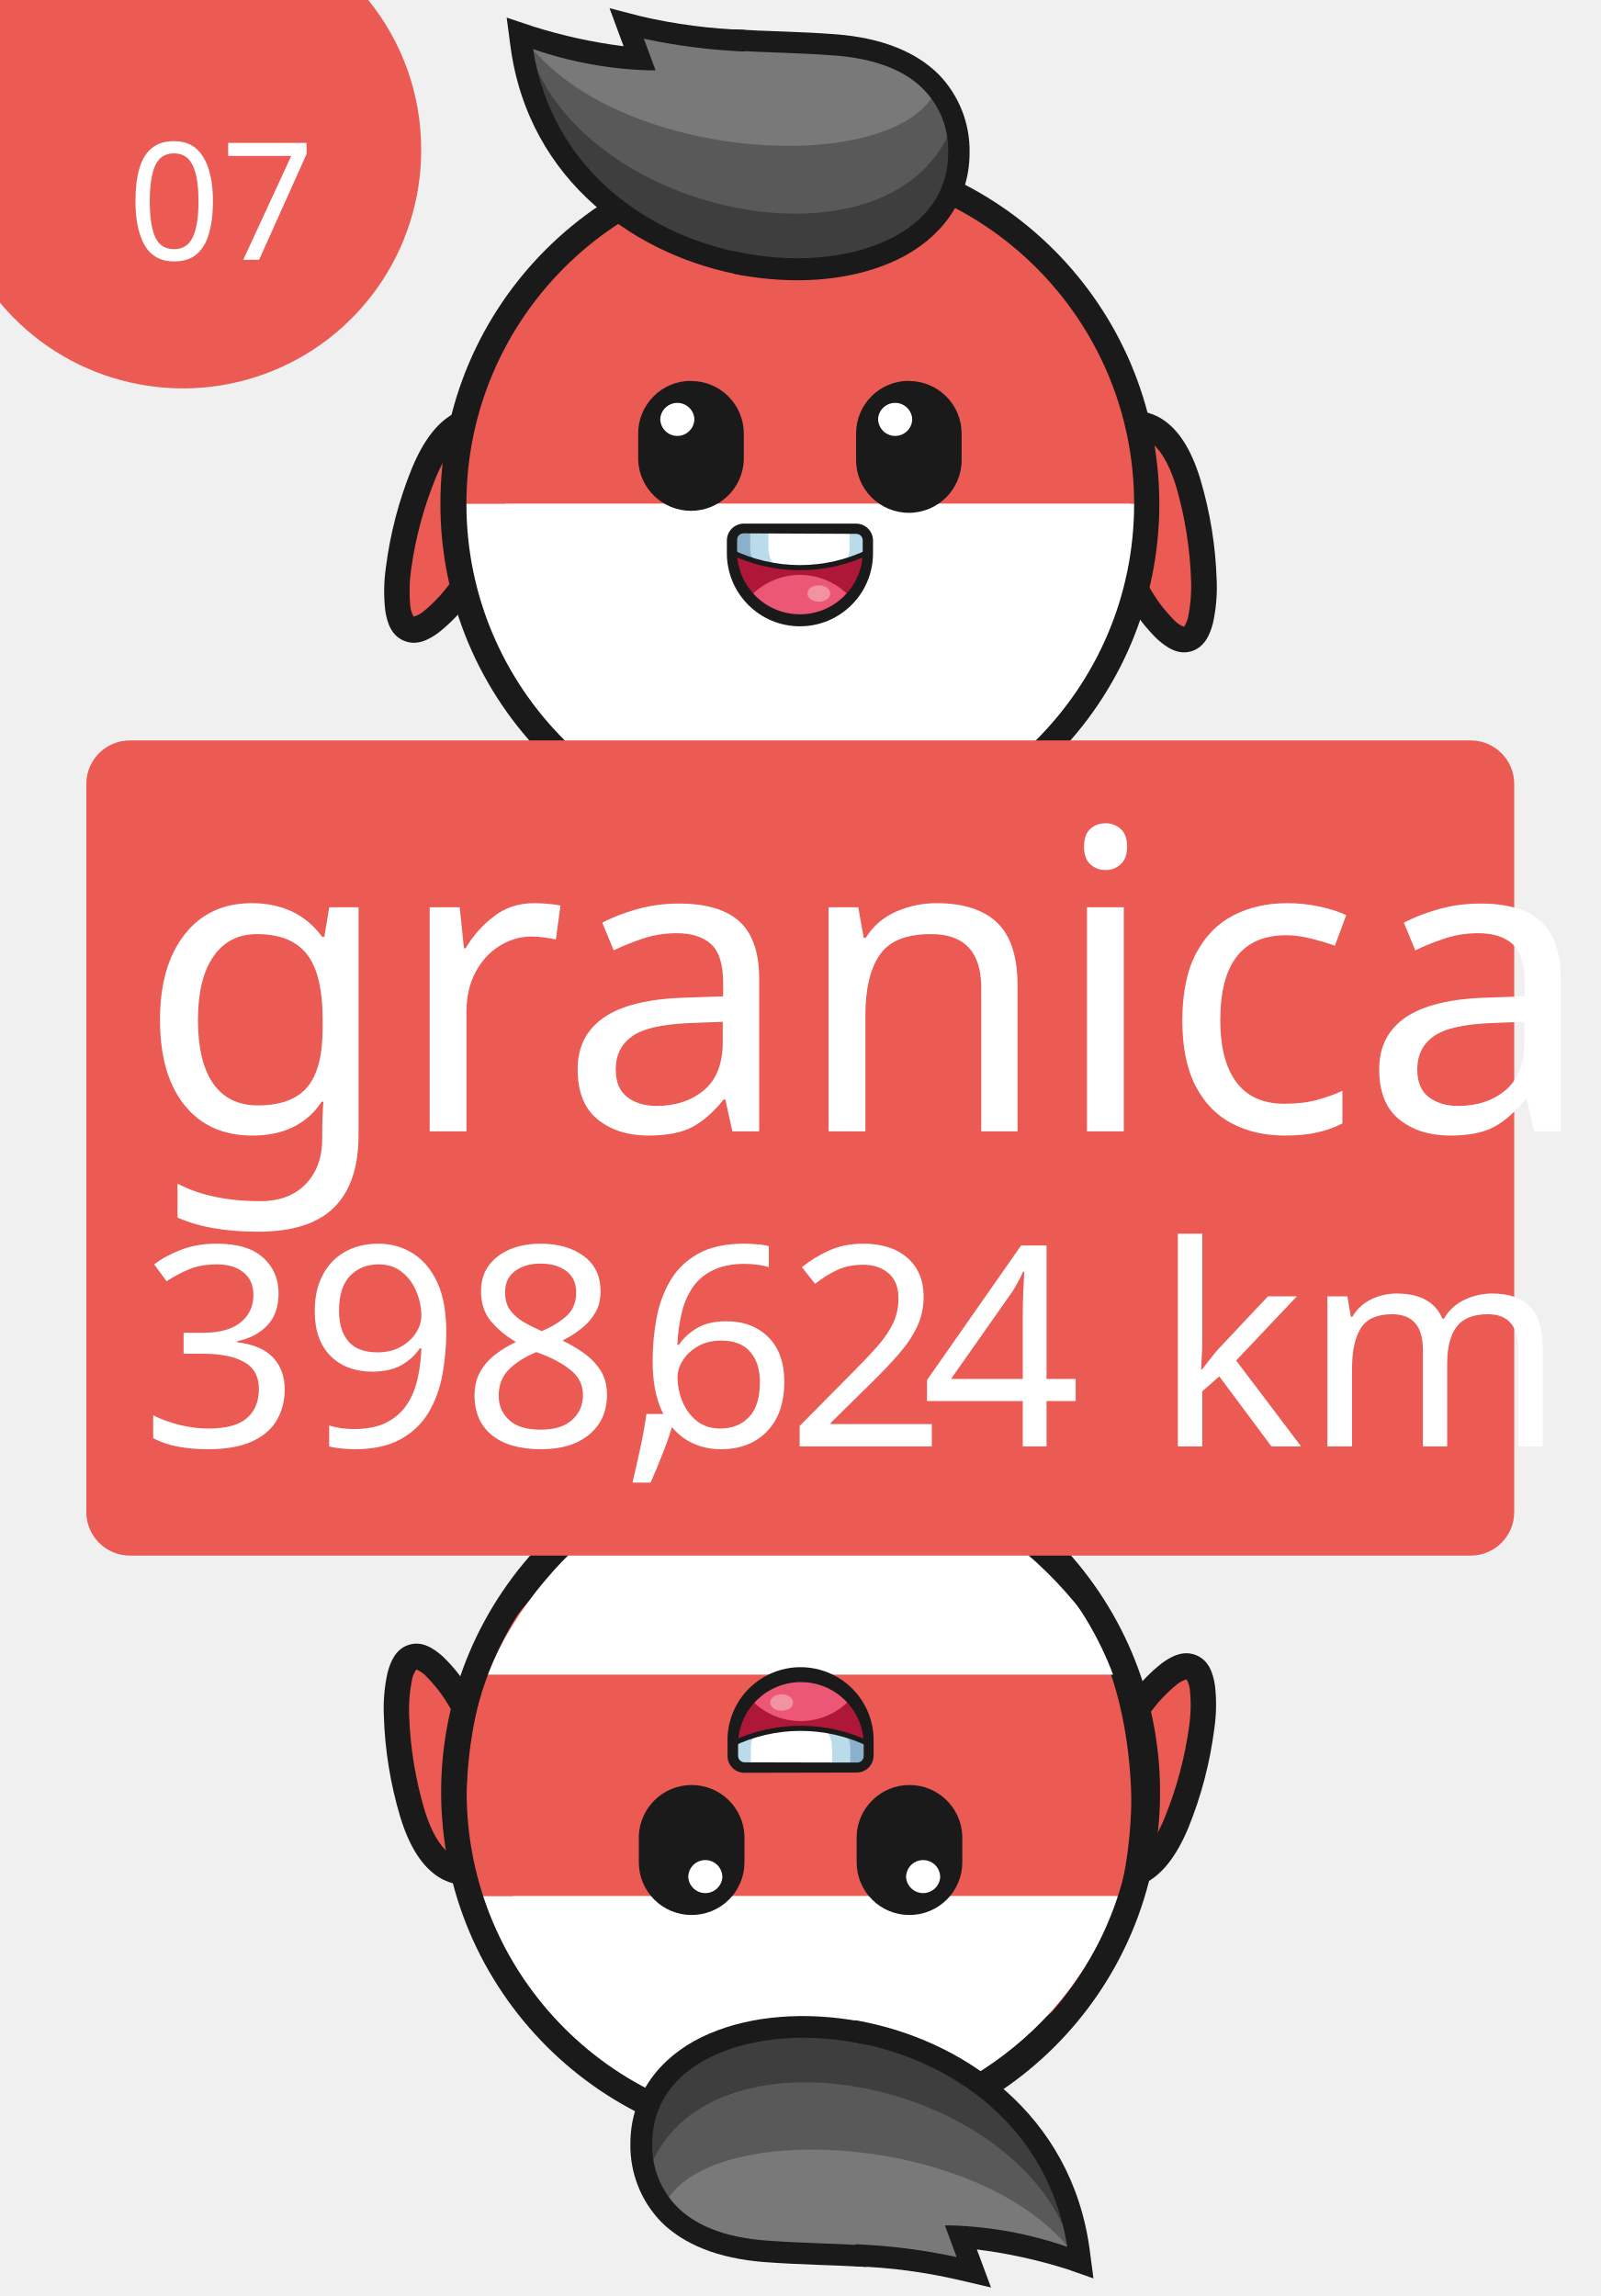
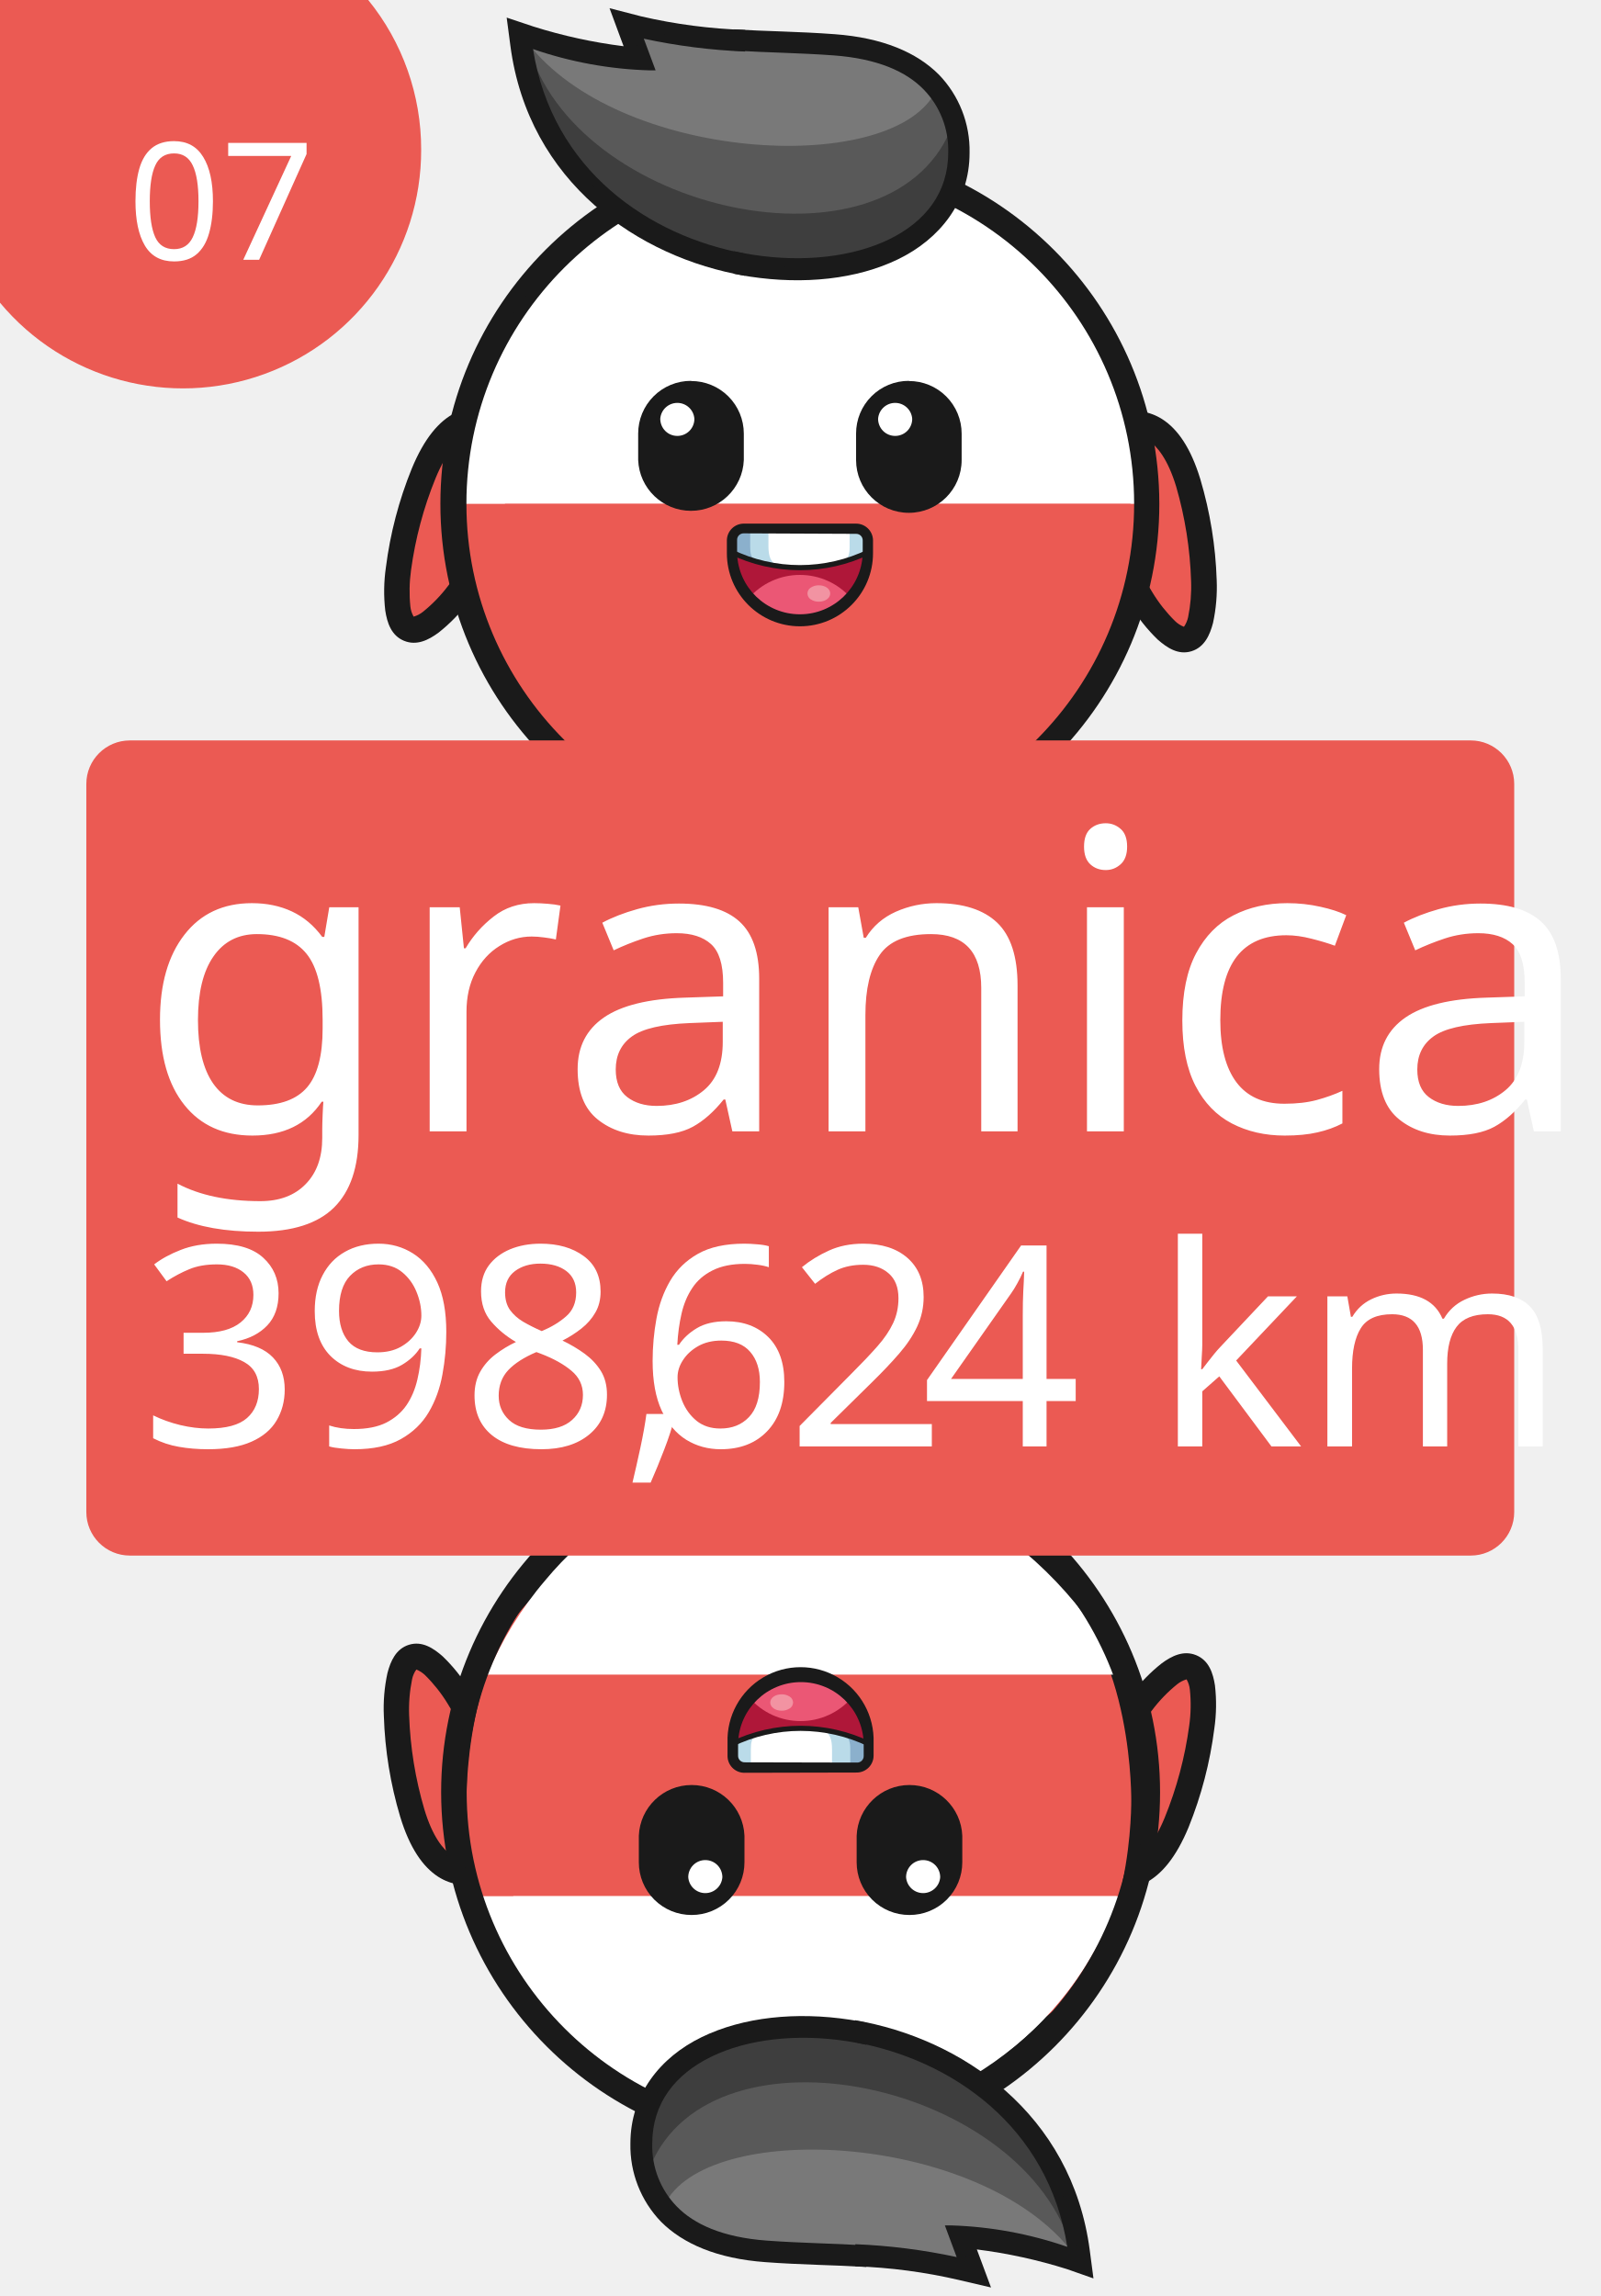
<svg xmlns="http://www.w3.org/2000/svg" id="Слой_1" data-name="Слой 1" viewBox="0 0 195.59 280.63">
  <defs>
    <style>.cls-1{fill:#eb5a53;}.cls-2{fill:#1a1a1a;}.cls-12,.cls-15,.cls-16,.cls-3{fill:#fff;}.cls-4{fill:#af1739;}.cls-5{fill:#eb5775;}.cls-6{fill:#badbe9;}.cls-7{fill:#8bb0cc;}.cls-8{fill:#f293a2;}.cls-9{fill:#595959;}.cls-10{fill:#797979;}.cls-11{fill:#3e3e3e;}.cls-12{font-size:34.22px;}.cls-12,.cls-15,.cls-16{font-family:Impact;}.cls-13{letter-spacing:-0.01em;}.cls-14{letter-spacing:-0.02em;}.cls-15{font-size:51.1px;}.cls-16{font-size:20px;}</style>
  </defs>
  <path class="cls-1" d="M89.26,181.8c0,7.53-3.31,9-5.61,9s-5.6-1.51-5.6-9,2.51-18.23,5.6-18.23,5.61,10.7,5.61,18.23Zm0,0" />
  <path class="cls-2" d="M83.65,192.4a6.33,6.33,0,0,0,4.86-2.24c1.44-1.7,2.32-4.36,2.32-8.36a48.73,48.73,0,0,0-1.7-12.36,20.33,20.33,0,0,0-1.95-4.88c-.79-1.32-1.85-2.56-3.53-2.56s-2.73,1.24-3.52,2.56a20.33,20.33,0,0,0-1.95,4.88,48.67,48.67,0,0,0-1.7,12.36c0,4,.88,6.66,2.32,8.36a6.33,6.33,0,0,0,4.85,2.24Zm0-3.13a3,3,0,0,1-2.46-1.14c-.8-.93-1.58-2.79-1.58-6.33a46.1,46.1,0,0,1,1.59-11.51,18.2,18.2,0,0,1,1.61-4.13,3.36,3.36,0,0,1,.84-1,3.06,3.06,0,0,1,.84,1,17.7,17.7,0,0,1,1.62,4.13A46.1,46.1,0,0,1,87.7,181.8c0,3.54-.78,5.4-1.57,6.33a3,3,0,0,1-2.48,1.14Zm0,0" />
  <path class="cls-1" d="M117.62,181.8c0,7.53-3.31,9-5.61,9s-5.61-1.51-5.61-9,2.51-18.23,5.61-18.23,5.61,10.7,5.61,18.23Zm0,0" />
  <path class="cls-2" d="M112,192.4a6.35,6.35,0,0,0,4.86-2.24c1.44-1.7,2.32-4.36,2.32-8.36a48.73,48.73,0,0,0-1.7-12.36,20.75,20.75,0,0,0-1.95-4.88c-.79-1.32-1.85-2.56-3.53-2.56s-2.73,1.24-3.52,2.56a20.33,20.33,0,0,0-1.95,4.88,48.67,48.67,0,0,0-1.7,12.36c0,4,.88,6.66,2.31,8.36A6.35,6.35,0,0,0,112,192.4Zm0-3.13a3,3,0,0,1-2.47-1.14c-.79-.93-1.57-2.79-1.57-6.33a46.56,46.56,0,0,1,1.58-11.51,18.64,18.64,0,0,1,1.62-4.13,3.21,3.21,0,0,1,.84-1,3.06,3.06,0,0,1,.84,1,18.16,18.16,0,0,1,1.62,4.13,46.1,46.1,0,0,1,1.59,11.51c0,3.54-.78,5.4-1.58,6.33a3,3,0,0,1-2.47,1.14Zm0,0" />
  <path class="cls-1" d="M61.06,219.19c2.19,7.2-.55,9.6-2.75,10.27s-5.8.18-8-7-2.88-18.18.08-19.08,8.47,8.62,10.65,15.83Zm0,0" />
  <path class="cls-2" d="M58.8,230.13a6.42,6.42,0,0,0,4-3.56c.88-2,1-4.84-.21-8.67a48.75,48.75,0,0,0-5.21-11.34,19.9,19.9,0,0,0-3.28-4.11c-1.13-1-2.51-1.91-4.11-1.42s-2.26,2-2.64,3.46a20.18,20.18,0,0,0-.44,5.24,48.22,48.22,0,0,0,2,12.33c1.16,3.82,2.77,6.11,4.63,7.32a6.38,6.38,0,0,0,5.31.75Zm-.91-3a3,3,0,0,1-2.7-.38c-1-.66-2.31-2.21-3.33-5.6A46.15,46.15,0,0,1,50,209.67a18.57,18.57,0,0,1,.36-4.42,3.06,3.06,0,0,1,.52-1.19,3.29,3.29,0,0,1,1.09.71,18.09,18.09,0,0,1,2.74,3.47,46.22,46.22,0,0,1,4.86,10.57c1,3.38.81,5.39.32,6.51a3,3,0,0,1-2,1.81Zm0,0" />
  <path class="cls-1" d="M143.8,222.75c-2.88,7-6.52,7.08-8.64,6.2s-4.61-3.54-1.73-10.49,9.3-15.89,12.17-14.7,1.08,12-1.8,19Zm0,0" />
  <path class="cls-2" d="M134.56,230.4a6.36,6.36,0,0,0,5.35-.22c2-1,3.81-3.14,5.34-6.83a48.59,48.59,0,0,0,3.15-12.07,20.36,20.36,0,0,0,.08-5.26c-.23-1.52-.74-3.07-2.29-3.71s-3,.09-4.23,1a20.34,20.34,0,0,0-3.67,3.77,48.62,48.62,0,0,0-6.3,10.77c-1.53,3.69-1.74,6.48-1.06,8.6a6.38,6.38,0,0,0,3.63,3.94Zm1.2-2.9a3,3,0,0,1-1.85-2c-.37-1.17-.38-3.19,1-6.45a46.72,46.72,0,0,1,5.87-10,17.9,17.9,0,0,1,3.08-3.19,3.32,3.32,0,0,1,1.15-.6,3.15,3.15,0,0,1,.4,1.25,18,18,0,0,1-.08,4.42,46.2,46.2,0,0,1-3,11.25c-1.35,3.27-2.78,4.69-3.87,5.25a3,3,0,0,1-2.72.1Zm0,0" />
  <path class="cls-2" d="M97.83,263a43.93,43.93,0,1,0-43.92-43.93A44,44,0,0,0,97.83,263Zm0-5a38.92,38.92,0,1,1,38.92-38.92A38.87,38.87,0,0,1,97.83,258Zm0,0" />
  <path class="cls-1" d="M57,220c0-1.72.2-21.74,11.9-27.38,8.3-4,12.93,3.82,29.72,3.58,15.79-.22,19.92-7.25,27.73-3.58,11.69,5.5,11.9,25.7,11.9,27.38,0,2.36-.27,21.1-11.9,27.38-6.86,3.7-10.42-.86-27.38-1-18.54-.2-22.6,5.17-30.07,1C57.31,241,57,222.4,57,220Zm0,0" />
  <path class="cls-3" d="M97.39,259.71a41.85,41.85,0,0,0,39.42-27.95H58a41.85,41.85,0,0,0,39.43,27.95Zm0,0" />
  <path class="cls-3" d="M99.57,258.76a38.73,38.73,0,0,0,36.89-27H62.72a38.73,38.73,0,0,0,36.85,27Zm0,0" />
  <path class="cls-3" d="M137.15,204.68a48.89,48.89,0,0,0-19.08-20,42.39,42.39,0,0,0-20.71-5.93,39.11,39.11,0,0,0-11.62,1.61,40.29,40.29,0,0,0-19.1,12.79,43.74,43.74,0,0,0-7.1,11.53Zm0,0" />
  <path class="cls-3" d="M135.06,204.61m0,0a40.17,40.17,0,0,0-73.08,0Z" />
  <path class="cls-2" d="M97.83,261.1a42,42,0,1,0-42-42.05,42.05,42.05,0,0,0,42,42.05Zm0-1.25a40.8,40.8,0,1,1,40.8-40.8,40.79,40.79,0,0,1-40.8,40.8Zm0,0" />
  <path class="cls-2" d="M84.52,234.06a6.43,6.43,0,0,1-6.45-6.45v-3.23a6.46,6.46,0,0,1,12.91,0v3.23a6.44,6.44,0,0,1-6.46,6.45Zm0,0" />
  <path class="cls-3" d="M88.28,229.44a2.09,2.09,0,0,1-4.17,0,2.08,2.08,0,0,1,2.09-2.09,2.08,2.08,0,0,1,1.47.61,2.11,2.11,0,0,1,.61,1.48Zm0,0" />
  <path class="cls-2" d="M111.14,234.06a6.43,6.43,0,0,1-6.45-6.45v-3.23a6.46,6.46,0,0,1,12.91,0v3.23a6.44,6.44,0,0,1-6.46,6.45Zm0,0" />
  <path class="cls-3" d="M114.9,229.44a2.09,2.09,0,0,1-4.17,0,2.08,2.08,0,0,1,2.09-2.09,2.08,2.08,0,0,1,1.47.61,2.11,2.11,0,0,1,.61,1.48Zm0,0" />
  <path class="cls-4" d="M104.7,216a1.43,1.43,0,0,0,1.44-1.43V213a8.31,8.31,0,0,0-16.61,0v1.62A1.43,1.43,0,0,0,91,216ZM91,216" />
  <path class="cls-5" d="M97.83,210.36a8.26,8.26,0,0,0,6.26-2.85,8.31,8.31,0,0,0-12.51,0,8.26,8.26,0,0,0,6.25,2.85Zm0,0" />
  <path class="cls-3" d="M104.7,216a1.43,1.43,0,0,0,1.44-1.43v-1.45a19.15,19.15,0,0,0-16.61,0v1.44A1.43,1.43,0,0,0,91,216ZM91,216" />
  <path class="cls-6" d="M91.76,216V213.8c0-.83.11-1.36.67-1.74a19.15,19.15,0,0,0-2.9,1.09v1.44A1.43,1.43,0,0,0,91,216Zm-.8,0" />
  <path class="cls-6" d="M104.7,216a1.43,1.43,0,0,0,1.44-1.43v-1.45a19.67,19.67,0,0,0-5.71-1.69c1,.26,1.25,1.23,1.25,2.35V216Zm-3,0" />
  <path class="cls-7" d="M103.91,216V213.8c0-.83-.11-1.36-.68-1.74a18.87,18.87,0,0,1,2.91,1.09v1.44A1.43,1.43,0,0,1,104.7,216Zm.79,0" />
  <path class="cls-2" d="M104.7,216.65a2.07,2.07,0,0,0,2.06-2.06V213a8.93,8.93,0,1,0-17.85,0v1.62a2.06,2.06,0,0,0,2,2.06ZM91,215.4a.79.79,0,0,1-.8-.81V213a7.68,7.68,0,0,1,15.35,0v1.62a.79.79,0,0,1-.81.81Zm0,0" />
  <path class="cls-2" d="M89.49,213.49a19,19,0,0,1,16.69,0l.27-.57a19.67,19.67,0,0,0-17.23,0l.27.57Zm0,0" />
  <path class="cls-8" d="M96.92,208.12a.86.86,0,0,1-.41.69,1.74,1.74,0,0,1-1,.28c-.76,0-1.38-.43-1.38-1s.62-1,1.38-1a1.74,1.74,0,0,1,1,.28.87.87,0,0,1,.41.69Zm0,0" />
  <path class="cls-2" d="M105.87,277.05v-4.2c-4-.27-7.93-.32-12-.62-5.15-.38-8.21-1.87-10-3.7A9,9,0,0,1,81.29,262c0-4.33,2.31-7.23,6.33-9.19s9.75-2.66,15.62-1.76c.88.14,1.75.31,2.63.51v-4.34c-.66-.14-1.33-.26-2-.36-6.58-1-13.06-.33-18.12,2.13s-8.71,7-8.71,13a13.38,13.38,0,0,0,3.74,9.56c2.7,2.71,6.88,4.51,12.73,4.94,4.42.33,8.36.35,12.35.59Zm0,0" />
  <path class="cls-2" d="M121.11,279.59l-1.39-3.74-.34-.91a62.71,62.71,0,0,1,11,2.4l3.25,1.14-.45-3.42c-2.2-16.76-15.71-25.92-28.69-28.14v4.32c10.39,2,20.65,8.78,23.74,21.05a43.21,43.21,0,0,0-12.05-1.86l-3,0,1.25,3.38a82.39,82.39,0,0,0-9.91-1.07V277a65.76,65.76,0,0,1,12.7,1.68Zm0,0" />
  <path class="cls-9" d="M117.73,276.59l-1.5-4c6.86,0,14.89,2.78,14.89,2.78-4.22-32-51.95-34-51.95-13.38,0,5.8,3.51,11.58,14.5,12.39,8.27.6,15.16.09,24.06,2.24Zm0,0" />
  <path class="cls-10" d="M117.73,276.59l-1.5-4c6.86,0,14.89,2.78,14.89,2.78C120,260.83,87.24,259,81.44,269.05c2.14,2.76,6,4.84,12.23,5.3,8.27.6,15.16.09,24.06,2.24Zm0,0" />
  <path class="cls-11" d="M131.12,275.34c-4.22-32-51.95-34-51.95-13.38a12.69,12.69,0,0,0,.3,2.82c7.63-18.43,46.06-10.31,51.65,10.56Zm0,0" />
  <path class="cls-2" d="M105.87,275.45v-1c-4-.25-7.93-.28-12.16-.59-5.41-.4-8.89-2-11-4.17a10.6,10.6,0,0,1-3-7.69c0-4.94,2.81-8.47,7.22-10.62s10.42-2.84,16.56-1.9c.8.12,1.59.27,2.39.45V248.8c-.74-.16-1.49-.29-2.23-.41-6.32-1-12.51-.28-17.18,2s-7.82,6.23-7.82,11.58a11.71,11.71,0,0,0,3.28,8.44c2.36,2.38,6.13,4.06,11.71,4.47,4.32.32,8.23.34,12.24.58Zm0,0" />
  <path class="cls-2" d="M118.57,277.34l-.34-.93L117,273.15a55,55,0,0,1,13.92,2.69l.82.28-.12-.85c-2.09-15.89-14.75-24.53-27.11-26.73v1.08c11.73,2.15,23.58,10.19,25.92,25A47.89,47.89,0,0,0,116.23,272h-.76l1.44,3.87a72.67,72.67,0,0,0-12.38-1.57v1a68.12,68.12,0,0,1,13.07,1.74Zm0,0" />
  <path class="cls-1" d="M106.33,98.83c0-7.53,3.31-9,5.61-9s5.6,1.51,5.6,9-2.51,18.23-5.6,18.23-5.61-10.7-5.61-18.23Zm0,0" />
  <path class="cls-2" d="M111.94,88.23a6.35,6.35,0,0,0-4.86,2.24c-1.44,1.7-2.32,4.36-2.32,8.36a48.73,48.73,0,0,0,1.7,12.36,20.33,20.33,0,0,0,2,4.88c.79,1.32,1.85,2.56,3.53,2.56s2.73-1.24,3.52-2.56a20.33,20.33,0,0,0,2-4.88,48.67,48.67,0,0,0,1.7-12.36c0-4-.88-6.66-2.32-8.36a6.33,6.33,0,0,0-4.85-2.24Zm0,3.13a3,3,0,0,1,2.47,1.14c.79.93,1.57,2.79,1.57,6.33a46.1,46.1,0,0,1-1.59,11.51,18.2,18.2,0,0,1-1.61,4.13,3.36,3.36,0,0,1-.84,1,3.06,3.06,0,0,1-.84-1,17.7,17.7,0,0,1-1.62-4.13,46.1,46.1,0,0,1-1.59-11.51c0-3.54.78-5.4,1.58-6.33a3,3,0,0,1,2.47-1.14Zm0,0" />
  <path class="cls-1" d="M78,98.83c0-7.53,3.31-9,5.61-9s5.61,1.51,5.61,9-2.51,18.23-5.61,18.23S78,106.36,78,98.83Zm0,0" />
  <path class="cls-2" d="M83.58,88.23a6.35,6.35,0,0,0-4.86,2.24c-1.44,1.7-2.32,4.36-2.32,8.36a48.73,48.73,0,0,0,1.7,12.36,20.75,20.75,0,0,0,2,4.88c.79,1.32,1.85,2.56,3.53,2.56s2.73-1.24,3.52-2.56a20.33,20.33,0,0,0,2-4.88,48.67,48.67,0,0,0,1.7-12.36c0-4-.87-6.66-2.31-8.36a6.35,6.35,0,0,0-4.86-2.24Zm0,3.13a3,3,0,0,1,2.47,1.14c.79.93,1.57,2.79,1.57,6.33A46.09,46.09,0,0,1,86,110.34a18.64,18.64,0,0,1-1.62,4.13,3.21,3.21,0,0,1-.84,1,3.06,3.06,0,0,1-.84-1,18.16,18.16,0,0,1-1.62-4.13,46.1,46.1,0,0,1-1.59-11.51c0-3.54.79-5.4,1.58-6.33a3,3,0,0,1,2.47-1.14Zm0,0" />
  <path class="cls-1" d="M134.53,61.44c-2.18-7.2.55-9.6,2.75-10.27s5.8-.18,8,7,2.88,18.18-.08,19.08-8.47-8.62-10.65-15.83Zm0,0" />
  <path class="cls-2" d="M136.79,50.5a6.42,6.42,0,0,0-4,3.56c-.88,2-.95,4.84.21,8.67a48.75,48.75,0,0,0,5.21,11.34,20.24,20.24,0,0,0,3.28,4.11c1.14,1,2.51,1.91,4.11,1.42s2.26-2,2.64-3.46a20.6,20.6,0,0,0,.45-5.24,48.67,48.67,0,0,0-2-12.33c-1.16-3.82-2.76-6.11-4.63-7.32a6.38,6.38,0,0,0-5.31-.75Zm.91,3a3,3,0,0,1,2.7.38c1,.66,2.31,2.21,3.34,5.6A46.61,46.61,0,0,1,145.56,71a18.57,18.57,0,0,1-.36,4.42,3.32,3.32,0,0,1-.51,1.19,3.17,3.17,0,0,1-1.1-.71,18.09,18.09,0,0,1-2.74-3.47A46.65,46.65,0,0,1,136,61.82c-1-3.38-.81-5.39-.32-6.51a3,3,0,0,1,2-1.81Zm0,0" />
  <path class="cls-1" d="M51.79,57.88c2.88-7,6.52-7.08,8.64-6.2S65,55.22,62.16,62.17,52.86,78.06,50,76.87s-1.09-12,1.79-19Zm0,0" />
  <path class="cls-2" d="M61,50.23a6.36,6.36,0,0,0-5.35.22c-2,1-3.81,3.14-5.33,6.83a48.18,48.18,0,0,0-3.16,12.07,20.36,20.36,0,0,0-.08,5.26c.23,1.52.74,3.07,2.29,3.71s3-.09,4.23-1a20.34,20.34,0,0,0,3.67-3.77,48.62,48.62,0,0,0,6.3-10.77c1.53-3.69,1.74-6.48,1.06-8.6A6.36,6.36,0,0,0,61,50.23Zm-1.2,2.9a3,3,0,0,1,1.85,2c.37,1.17.38,3.19-1,6.45a46.31,46.31,0,0,1-5.87,10,17.9,17.9,0,0,1-3.08,3.19,3.32,3.32,0,0,1-1.15.6,3.15,3.15,0,0,1-.4-1.25,18.56,18.56,0,0,1,.08-4.42,46.2,46.2,0,0,1,3-11.25c1.35-3.27,2.78-4.69,3.87-5.25a3,3,0,0,1,2.72-.1Zm0,0" />
  <path class="cls-2" d="M97.76,17.65a43.93,43.93,0,1,0,43.92,43.93A44,44,0,0,0,97.76,17.65Zm0,5A38.92,38.92,0,1,1,58.84,61.58,38.87,38.87,0,0,1,97.76,22.66Zm0,0" />
-   <path class="cls-1" d="M56.33,61.58A41.43,41.43,0,1,1,68.47,90.87,41.4,41.4,0,0,1,56.33,61.58Zm0,0" />
-   <path class="cls-1" d="M61.6,59.42A38.31,38.31,0,1,1,72.82,86.51,38.35,38.35,0,0,1,61.6,59.42Zm0,0" />
-   <path class="cls-3" d="M56.33,61.58a41.43,41.43,0,1,0,82.85,0Zm82.85,0" />
-   <path class="cls-3" d="M61.71,61.58a38.29,38.29,0,0,0,76.45,0Zm76.45,0" />
+   <path class="cls-3" d="M56.33,61.58A41.43,41.43,0,1,1,68.47,90.87,41.4,41.4,0,0,1,56.33,61.58Zm0,0" />
+   <path class="cls-3" d="M61.6,59.42A38.31,38.31,0,1,1,72.82,86.51,38.35,38.35,0,0,1,61.6,59.42Zm0,0" />
+   <path class="cls-1" d="M56.33,61.58a41.43,41.43,0,1,0,82.85,0Zm82.85,0" />
+   <path class="cls-1" d="M61.71,61.58a38.29,38.29,0,0,0,76.45,0Zm76.45,0" />
  <path class="cls-2" d="M97.76,19.53a42,42,0,1,0,42,42.05,42.05,42.05,0,0,0-42-42Zm0,1.25A40.8,40.8,0,1,1,57,61.58a40.79,40.79,0,0,1,40.8-40.8Zm0,0" />
  <path class="cls-2" d="M111.07,46.57A6.43,6.43,0,0,1,117.52,53v3.23a6.45,6.45,0,0,1-12.9,0V53a6.43,6.43,0,0,1,6.45-6.45Zm0,0" />
  <path class="cls-3" d="M107.31,51.19a2.09,2.09,0,0,1,4.17,0,2.08,2.08,0,0,1-2.09,2.09,2.08,2.08,0,0,1-1.47-.61,2.11,2.11,0,0,1-.61-1.48Zm0,0" />
  <path class="cls-2" d="M84.45,46.57A6.43,6.43,0,0,1,90.9,53v3.23a6.46,6.46,0,0,1-12.91,0V53a6.44,6.44,0,0,1,6.46-6.45Zm0,0" />
  <path class="cls-3" d="M80.69,51.19a2.09,2.09,0,0,1,4.17,0,2.08,2.08,0,0,1-2.09,2.09,2.08,2.08,0,0,1-1.47-.61,2.11,2.11,0,0,1-.61-1.48Zm0,0" />
  <path class="cls-4" d="M90.89,64.61A1.42,1.42,0,0,0,89.46,66v1.62a8.3,8.3,0,1,0,16.6,0V66a1.43,1.43,0,0,0-1.43-1.43Zm13.74,0" />
  <path class="cls-5" d="M97.76,70.27a8.26,8.26,0,0,0-6.26,2.85,8.31,8.31,0,0,0,12.51,0,8.26,8.26,0,0,0-6.25-2.85Zm0,0" />
  <path class="cls-3" d="M90.89,64.61A1.42,1.42,0,0,0,89.46,66v1.45a19.12,19.12,0,0,0,16.6,0V66a1.43,1.43,0,0,0-1.43-1.43Zm13.74,0" />
  <path class="cls-6" d="M103.83,64.61v2.22c0,.83-.11,1.36-.67,1.74a19.15,19.15,0,0,0,2.9-1.09V66a1.43,1.43,0,0,0-1.43-1.43Zm.8,0" />
  <path class="cls-6" d="M90.89,64.61A1.42,1.42,0,0,0,89.46,66v1.45a19.52,19.52,0,0,0,5.7,1.69c-1-.26-1.25-1.23-1.25-2.35V64.61Zm3,0" />
  <path class="cls-7" d="M91.68,64.61v2.22c0,.83.11,1.36.68,1.74a18.38,18.38,0,0,1-2.9-1.09V66a1.42,1.42,0,0,1,1.43-1.43Zm-.79,0" />
  <path class="cls-2" d="M90.89,64A2.07,2.07,0,0,0,88.83,66v1.62a8.93,8.93,0,1,0,17.86,0V66A2.07,2.07,0,0,0,104.63,64Zm13.74,1.25a.79.79,0,0,1,.8.81v1.62a7.68,7.68,0,0,1-15.35,0V66a.79.79,0,0,1,.81-.81Zm0,0" />
  <path class="cls-2" d="M106.1,67.14a19,19,0,0,1-16.68,0l-.28.57a19.67,19.67,0,0,0,17.23,0l-.27-.57Zm0,0" />
  <path class="cls-8" d="M98.68,72.51a.85.85,0,0,1,.4-.69,1.74,1.74,0,0,1,1-.28c.76,0,1.38.43,1.38,1s-.62,1-1.38,1a1.74,1.74,0,0,1-1-.28.86.86,0,0,1-.4-.69Zm0,0" />
  <path class="cls-2" d="M136.76,81.1l-.62-.08,1.1-8.35.62.09Zm1.1-8.34" />
  <path class="cls-2" d="M89.72,3.58v4.2c4,.27,7.93.32,12,.62,5.15.38,8.21,1.87,10,3.7a9,9,0,0,1,2.51,6.57c0,4.33-2.31,7.23-6.33,9.19s-9.74,2.66-15.62,1.76c-.88-.14-1.75-.31-2.63-.51v4.34c.67.14,1.33.26,2,.36,6.58,1,13.06.33,18.12-2.13s8.72-7,8.72-13a13.37,13.37,0,0,0-3.75-9.56c-2.7-2.71-6.88-4.51-12.73-4.94-4.42-.33-8.36-.35-12.35-.59Zm0,0" />
  <path class="cls-2" d="M74.49,1l1.38,3.74.34.91a62.48,62.48,0,0,1-11-2.4L61.92,2.15l.45,3.42c2.2,16.76,15.71,25.92,28.69,28.14V29.39c-10.39-2-20.64-8.78-23.73-21a43.07,43.07,0,0,0,12,1.86l3,0L81.15,6.8a82.39,82.39,0,0,0,9.91,1.07V3.66A65.76,65.76,0,0,1,78.36,2Zm0,0" />
  <path class="cls-9" d="M77.86,4l1.5,4c-6.86,0-14.89-2.78-14.89-2.78,4.22,32,52,34,52,13.38,0-5.8-3.51-11.58-14.5-12.39C93.65,5.68,86.76,6.19,77.86,4Zm0,0" />
  <path class="cls-10" d="M77.86,4l1.5,4c-6.86,0-14.89-2.78-14.89-2.78,11.14,14.51,43.88,16.34,49.68,6.29-2.14-2.76-6-4.84-12.23-5.3C93.65,5.68,86.76,6.19,77.86,4Zm0,0" />
  <path class="cls-11" d="M64.47,5.29c4.22,32,52,34,52,13.38a12.69,12.69,0,0,0-.3-2.82C108.49,34.28,70.06,26.16,64.47,5.29Zm0,0" />
  <path class="cls-2" d="M89.72,5.18v1c4,.25,7.93.28,12.16.59,5.41.4,8.89,2,11,4.17a10.6,10.6,0,0,1,3,7.69c0,4.94-2.81,8.47-7.22,10.62s-10.42,2.84-16.56,1.9c-.8-.12-1.59-.27-2.39-.45v1.09c.75.16,1.49.29,2.23.41,6.32,1,12.51.28,17.18-2S117,24,117,18.67a11.71,11.71,0,0,0-3.28-8.44c-2.36-2.38-6.13-4.06-11.71-4.47-4.32-.32-8.23-.34-12.24-.58Zm0,0" />
  <path class="cls-2" d="M77,3.29l.34.93,1.21,3.26A55,55,0,0,1,64.65,4.79l-.82-.28.12.85C66,21.25,78.7,29.89,91.06,32.09V31C79.33,28.86,67.48,20.82,65.14,6A47.89,47.89,0,0,0,79.36,8.6h.76L78.68,4.73A72.67,72.67,0,0,0,91.06,6.3v-1A68.12,68.12,0,0,1,78,3.52Zm0,0" />
  <rect class="cls-1" x="10.54" y="90.5" width="174.5" height="99.63" rx="5.32" transform="translate(195.59 280.63) rotate(180)" />
  <text class="cls-12" transform="translate(17.17 176.79)">398,<tspan class="cls-13" x="60.71" y="0">6</tspan>
    <tspan class="cls-14" x="78.91" y="0">2</tspan>
    <tspan x="95.4" y="0">4 km</tspan>
  </text>
  <text class="cls-15" transform="translate(16.74 138.28)">granica </text>
  <path class="cls-1" d="M45,0,16,0H0L0,16c0,7,0,14,0,21A29.11,29.11,0,0,0,51.47,18.3,28.92,28.92,0,0,0,45,0Z" />
  <text class="cls-16" transform="translate(15.57 31.75)">07</text>
</svg>
